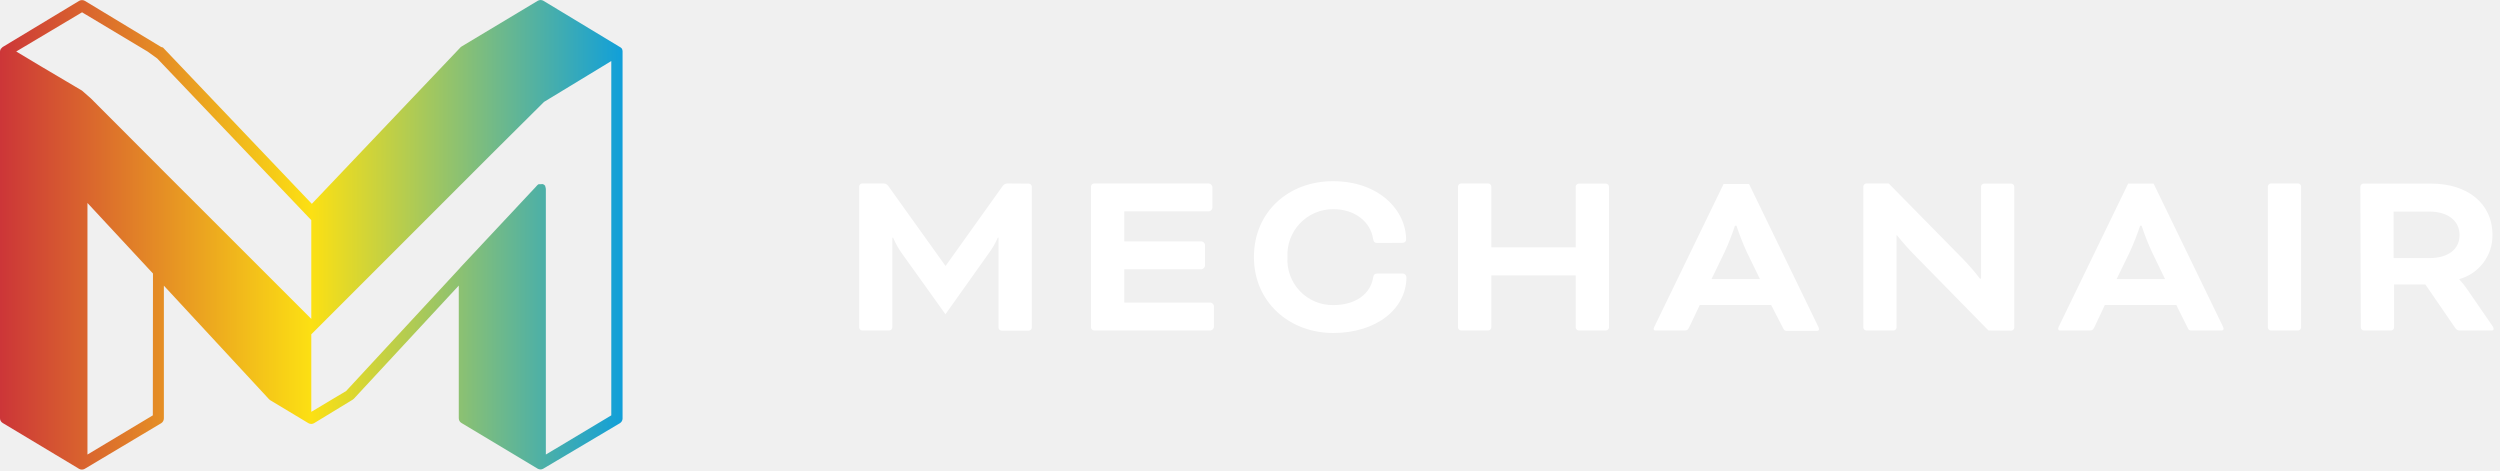
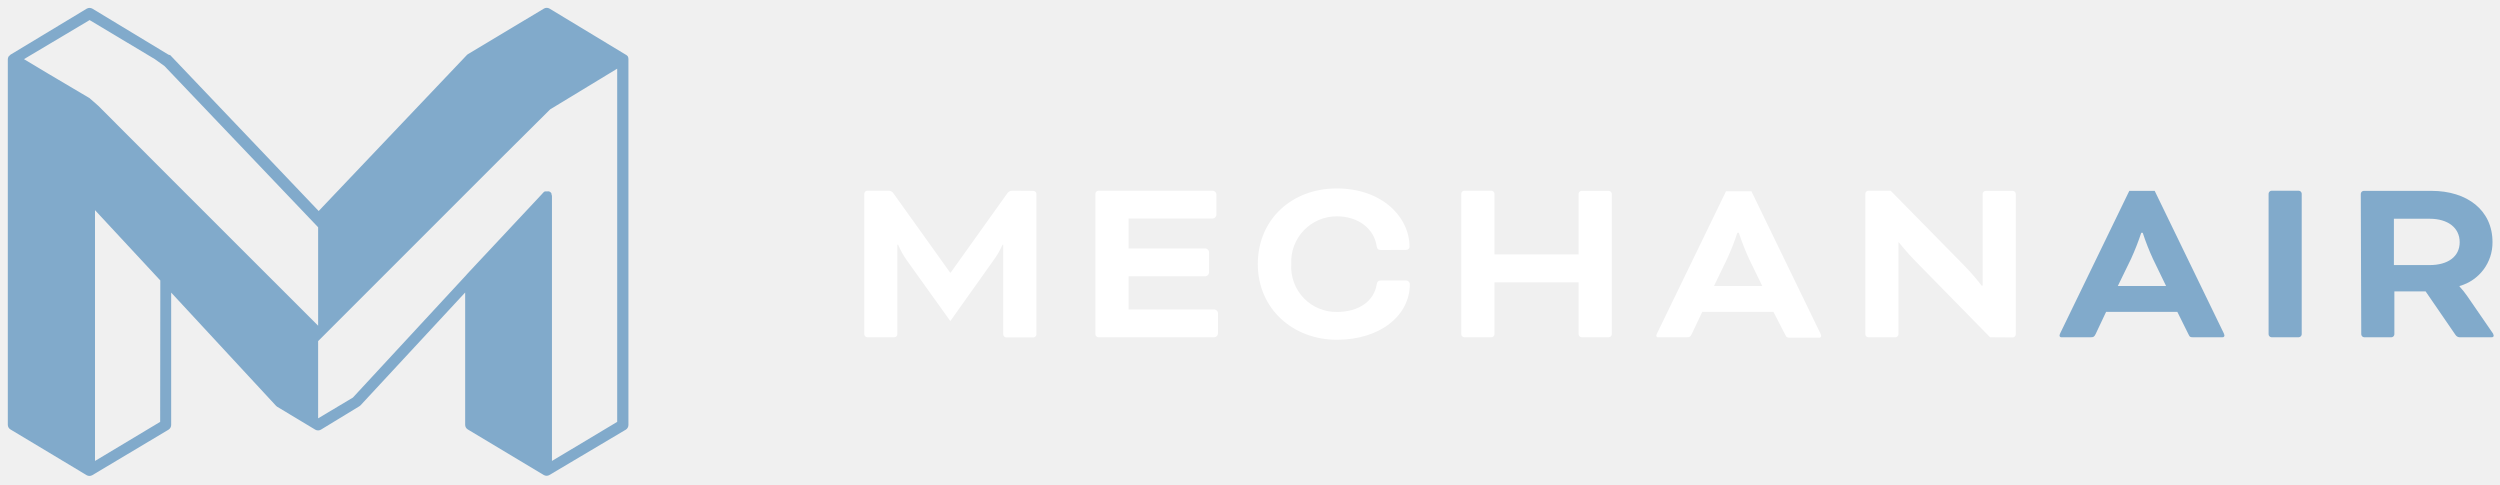
- <svg xmlns="http://www.w3.org/2000/svg" width="319px" height="60px" viewBox="0 0 319 60" version="1.1">
-   <defs>
-     <linearGradient x1="0%" y1="50.008%" x2="100.034%" y2="50.008%" id="linearGradient-1">
-       <stop stop-color="#CC3538" offset="0%" />
-       <stop stop-color="#FCE013" offset="50%" />
-       <stop stop-color="#109FDA" offset="100%" />
-     </linearGradient>
-   </defs>
+ <svg xmlns="http://www.w3.org/2000/svg" width="320px" height="62px" viewBox="0 0 320 62" version="1.1">
  <g id="Symbols" stroke="none" stroke-width="1" fill="none" fill-rule="evenodd">
-     <g id="Header" transform="translate(-79, -71)" fill-rule="nonzero">
-       <g id="logo" transform="translate(79, 71)">
-         <path d="M79.35,6.2 C79.326,6.171 79.299,6.144 79.27,6.12 C79.221,6.07 79.164,6.029 79.1,6 L69.34,0.1 C69.118,-0.031 68.842,-0.031 68.62,0.1 L58.9,5.93 L58.9,5.93 L58.79,6.01 L39.79,26.01 L20.79,6.06 L20.57,6 L20.57,6 L10.83,0.11 C10.604,-0.02 10.326,-0.02 10.1,0.11 L0.34,6 C0.273,6.05 0.216,6.111 0.17,6.18 C0.17,6.18 0.11,6.18 0.09,6.26 C0.036,6.355 0.005,6.461 -2.0792199e-05,6.57 L-2.0792199e-05,53.37 C-0.002,53.616 0.128,53.845 0.34,53.97 L10.1,59.83 L10.1,59.83 C10.318,59.949 10.582,59.949 10.8,59.83 L10.8,59.83 L20.57,54 C20.781,53.869 20.909,53.638 20.91,53.39 L20.91,36.45 L34.32,50.93 C34.363,50.981 34.414,51.025 34.47,51.06 L39.36,54 C39.58,54.125 39.85,54.125 40.07,54 C40.07,54 40.07,54 40.07,54 L45,51 L45.15,50.88 L58.54,36.44 L58.54,53.37 C58.538,53.616 58.668,53.845 58.88,53.97 L68.62,59.81 L68.62,59.81 C68.727,59.869 68.848,59.9 68.97,59.9 C69.089,59.899 69.206,59.868 69.31,59.81 L69.31,59.81 L79.1,54 C79.309,53.872 79.438,53.645 79.44,53.4 L79.44,6.55 C79.44,6.428 79.409,6.307 79.35,6.2 L79.35,6.2 Z M19.5,53 L11.16,58 L11.16,27 L11.16,25.9 L19.52,34.9 L19.5,53 Z M21.08,22.06 L11.6,12.56 L10.46,11.56 L5.22,8.46 L2.07,6.57 L10.47,1.57 L18.82,6.57 L20.06,7.46 L39.72,28.09 L39.72,40.69 L21.08,22.06 Z M78,53 L69.65,58 L69.65,24.13 C69.648,24.026 69.624,23.924 69.58,23.83 L69.58,23.73 L69.58,23.73 C69.507,23.627 69.407,23.547 69.29,23.5 C69.211,23.486 69.129,23.486 69.05,23.5 L69,23.5 L68.82,23.5 L68.74,23.5 C68.665,23.538 68.597,23.588 68.54,23.65 L68.54,23.65 L68.36,23.85 L58.73,34.14 C58.73,34.14 58.73,34.2 58.67,34.22 L44.17,49.89 L39.72,52.55 L39.72,42.66 L62.72,19.66 L69.42,13 L78,7.79 L78,53 Z" id="Shape" fill="url(#linearGradient-1)" />
-         <path d="M170.08,23.12 C176.01,23.12 179.42,26.87 179.42,30.58 C179.42,30.8 179.26,30.99 178.92,30.99 L175.74,31 C175.43,31 175.27,30.87 175.21,30.5 C174.9,28.34 172.93,26.69 170.12,26.69 C168.52,26.682 166.987,27.334 165.882,28.492 C164.777,29.65 164.197,31.212 164.28,32.81 C164.182,34.412 164.757,35.983 165.865,37.144 C166.973,38.305 168.515,38.952 170.12,38.93 C172.96,38.93 174.87,37.52 175.21,35.43 C175.27,35.03 175.43,34.9 175.8,34.9 L178.92,34.9 C179.054,34.889 179.187,34.933 179.289,35.021 C179.391,35.11 179.452,35.235 179.46,35.37 C179.46,39.37 175.68,42.49 170.12,42.49 C164.56,42.49 160,38.58 160,32.8 C160,27.02 164.43,23.12 170.08,23.12 Z M223.18,23.48 L231.98,41.62 C232.049,41.737 232.093,41.866 232.11,42 C232.111,42.064 232.083,42.125 232.035,42.167 C232.003,42.195 231.964,42.213 231.923,42.22 L228.14,42.22 C227.77,42.22 227.68,42.22 227.49,41.81 L226,38.92 L216.89,38.92 L215.54,41.76 C215.36,42.13 215.26,42.17 214.89,42.17 L211.2,42.17 C211.104,42.161 211.025,42.093 211,42 C211.021,41.867 211.065,41.738 211.13,41.62 L219.93,23.48 L223.18,23.48 Z M112.75,23.41 C112.986,23.411 113.206,23.526 113.34,23.72 L120.62,33.9 L120.68,33.9 L127.95,23.72 C128.09,23.527 128.312,23.412 128.55,23.41 L131.28,23.43 C131.484,23.444 131.646,23.606 131.66,23.81 L131.66,41.81 C131.646,42.014 131.484,42.176 131.28,42.19 L127.79,42.19 C127.586,42.176 127.424,42.014 127.41,41.81 L127.41,30.33 L127.32,30.33 C127.01,31.038 126.621,31.709 126.16,32.33 L120.64,40.1 L115.08,32.33 C114.635,31.706 114.26,31.035 113.96,30.33 L113.86,30.33 L113.86,41.79 C113.846,41.99 113.69,42.151 113.49,42.17 L110,42.17 C109.798,42.155 109.64,41.992 109.63,41.79 L109.63,23.79 C109.64,23.588 109.798,23.425 110,23.41 L112.75,23.41 Z M241,23.41 L250.46,33.03 C251.237,33.832 251.968,34.676 252.65,35.56 L252.78,35.56 L252.78,23.81 C252.79,23.608 252.948,23.445 253.15,23.43 L256.65,23.43 C256.85,23.449 257.006,23.61 257.02,23.81 L257.02,41.81 C257.006,42.01 256.85,42.171 256.65,42.19 L253.73,42.17 L244.17,32.42 C243.17,31.42 242.05,30.02 242.05,30.02 L242,30.02 L242,41.79 C241.99,41.992 241.832,42.155 241.63,42.17 L238.13,42.17 C237.93,42.151 237.774,41.99 237.76,41.79 L237.76,23.79 C237.774,23.59 237.93,23.429 238.13,23.41 L241,23.41 Z M189.91,23.41 C190.114,23.424 190.276,23.586 190.29,23.79 L190.29,31.56 L201.06,31.56 L201.06,23.81 C201.074,23.61 201.23,23.449 201.43,23.43 L204.93,23.43 C205.134,23.444 205.296,23.606 205.31,23.81 L205.31,41.79 C205.296,41.994 205.134,42.156 204.93,42.17 L201.43,42.17 C201.23,42.151 201.074,41.99 201.06,41.79 L201.06,35.14 L190.29,35.14 L190.29,41.79 C190.276,41.994 190.114,42.156 189.91,42.17 L186.42,42.17 C186.216,42.156 186.054,41.994 186.04,41.79 L186.04,23.79 C186.054,23.586 186.216,23.424 186.42,23.41 L189.91,23.41 Z M274.8,23.43 L283.6,41.57 C283.665,41.688 283.709,41.817 283.73,41.95 C283.728,42.013 283.699,42.072 283.652,42.114 C283.605,42.155 283.543,42.176 283.48,42.17 L279.76,42.17 C279.39,42.17 279.29,42.17 279.11,41.76 L277.7,38.92 L268.58,38.92 L267.24,41.76 C267.05,42.13 266.96,42.17 266.59,42.17 L262.87,42.17 C262.807,42.179 262.743,42.159 262.695,42.117 C262.647,42.075 262.619,42.014 262.62,41.95 C262.637,41.816 262.681,41.687 262.75,41.57 L271.55,23.43 L274.8,23.43 Z M293.25,23.41 C293.45,23.429 293.606,23.59 293.62,23.79 L293.62,41.79 C293.606,41.99 293.45,42.151 293.25,42.17 L289.75,42.17 C289.548,42.155 289.39,41.992 289.38,41.79 L289.38,23.79 C289.39,23.588 289.548,23.425 289.75,23.41 L293.25,23.41 Z M310.23,23.43 C314.79,23.43 318.04,25.9 318.04,29.99 C318.068,32.603 316.337,34.908 313.82,35.61 L313.82,35.67 C314.184,36.061 314.518,36.479 314.82,36.92 L318,41.54 C318.104,41.654 318.17,41.797 318.19,41.95 C318.19,42.07 318.13,42.17 317.94,42.17 L313.79,42.17 C313.583,42.146 313.399,42.028 313.29,41.85 L309.48,36.3 L305.48,36.3 L305.48,41.79 C305.47,41.992 305.312,42.155 305.11,42.17 L301.61,42.17 C301.408,42.155 301.25,41.992 301.24,41.79 L301.18,23.81 C301.19,23.608 301.348,23.445 301.55,23.43 L310.23,23.43 Z M154.26,23.41 C154.486,23.446 154.664,23.624 154.7,23.85 L154.7,26.53 C154.664,26.756 154.486,26.934 154.26,26.97 L143.46,26.97 L143.46,30.8 L153.32,30.8 C153.546,30.836 153.724,31.014 153.76,31.24 L153.76,33.92 C153.724,34.146 153.546,34.324 153.32,34.36 L143.46,34.36 L143.46,38.61 L154.46,38.61 C154.683,38.645 154.86,38.817 154.9,39.04 L154.9,41.73 C154.864,41.956 154.686,42.134 154.46,42.17 L139.59,42.17 C139.386,42.156 139.224,41.994 139.21,41.79 L139.21,23.79 C139.224,23.586 139.386,23.424 139.59,23.41 L154.26,23.41 Z M221.57,28.8 L221.38,28.8 C221.008,29.938 220.571,31.053 220.07,32.14 L218.39,35.61 L224.57,35.61 L222.88,32.14 C222.384,31.051 221.947,29.936 221.57,28.8 Z M273.27,28.8 L273.08,28.8 C272.703,29.936 272.266,31.051 271.77,32.14 L270.08,35.61 L276.26,35.61 L274.58,32.14 C274.079,31.053 273.642,29.938 273.27,28.8 Z M310,27 L305.42,27 L305.42,32.93 L310,32.93 C312.34,32.93 313.84,31.84 313.84,30 C313.84,28.16 312.34,27 310,27 Z" id="Combined-Shape" fill="#FFFFFF" />
+     <g id="Header" transform="translate(-78, -70)" fill-rule="nonzero">
+       <g id="logo" transform="translate(78, 70)">
+         <g id="Group-2" transform="translate(0.619981, 0.41)">
+           <path d="M79.73,6.79 C79.706,6.761 79.679,6.734 79.65,6.71 C79.602,6.66 79.544,6.619 79.48,6.59 L69.72,0.69 C69.498,0.559 69.222,0.559 69,0.69 L59.28,6.52 L59.28,6.52 L59.17,6.6 L40.17,26.6 L21.17,6.65 L20.95,6.59 L20.95,6.59 L11.21,0.7 C10.984,0.57 10.706,0.57 10.48,0.7 L0.72,6.59 C0.654,6.64 0.596,6.701 0.55,6.77 C0.55,6.77 0.49,6.77 0.47,6.85 C0.416,6.945 0.385,7.051 0.38,7.16 L0.38,53.96 C0.378,54.206 0.508,54.435 0.72,54.56 L10.48,60.42 L10.48,60.42 C10.698,60.539 10.962,60.539 11.18,60.42 L11.18,60.42 L20.95,54.59 C21.161,54.459 21.289,54.228 21.29,53.98 L21.29,37.04 L34.7,51.52 C34.743,51.571 34.794,51.615 34.85,51.65 L39.74,54.59 C39.96,54.715 40.23,54.715 40.45,54.59 C40.45,54.59 40.45,54.59 40.45,54.59 L45.38,51.59 L45.53,51.47 L58.92,37.03 L58.92,53.96 C58.918,54.206 59.048,54.435 59.26,54.56 L69,60.4 L69,60.4 C69.107,60.459 69.228,60.49 69.35,60.49 C69.469,60.489 69.586,60.458 69.69,60.4 L69.69,60.4 L79.48,54.59 C79.689,54.462 79.818,54.235 79.82,53.99 L79.82,7.14 C79.82,7.018 79.789,6.897 79.73,6.79 L79.73,6.79 Z M19.88,53.59 L11.54,58.59 L11.54,27.59 L11.54,26.49 L19.9,35.49 L19.88,53.59 Z M21.46,22.65 L11.98,13.15 L10.84,12.15 L5.6,9.05 L2.45,7.16 L10.85,2.16 L19.2,7.16 L20.44,8.05 L40.1,28.68 L40.1,41.28 L21.46,22.65 Z M78.38,53.59 L70.03,58.59 L70.03,24.72 C70.028,24.616 70.004,24.514 69.96,24.42 L69.96,24.32 L69.96,24.32 C69.887,24.217 69.787,24.137 69.67,24.09 C69.591,24.076 69.509,24.076 69.43,24.09 L69.38,24.09 L69.2,24.09 L69.12,24.09 C69.045,24.128 68.977,24.178 68.92,24.24 L68.92,24.24 L68.74,24.44 L59.11,34.73 C59.11,34.73 59.11,34.79 59.05,34.81 L44.55,50.48 L40.1,53.14 L40.1,43.25 L63.1,20.25 L69.8,13.59 L78.38,8.38 L78.38,53.59 Z" id="Shape" fill="#81AACB" />
+           <path d="M131.66,24.02 C131.864,24.034 132.026,24.196 132.04,24.4 L132.04,42.4 C132.026,42.604 131.864,42.766 131.66,42.78 L128.17,42.78 C127.966,42.766 127.804,42.604 127.79,42.4 L127.79,30.92 L127.7,30.92 C127.39,31.628 127.001,32.299 126.54,32.92 L121.02,40.69 L115.46,32.92 C115.015,32.296 114.64,31.625 114.34,30.92 L114.24,30.92 L114.24,42.38 C114.226,42.58 114.07,42.741 113.87,42.76 L110.38,42.76 C110.178,42.745 110.02,42.582 110.01,42.38 L110.01,24.38 C110.02,24.178 110.178,24.015 110.38,24 L113.13,24 C113.366,24.001 113.586,24.116 113.72,24.31 L121,34.49 L121.06,34.49 L128.33,24.31 C128.47,24.117 128.692,24.002 128.93,24 L131.66,24.02 Z" id="Path" fill="#FFFFFF" />
+           <path d="M143.84,34.95 L143.84,39.2 L154.84,39.2 C155.063,39.235 155.24,39.407 155.28,39.63 L155.28,42.32 C155.244,42.546 155.066,42.724 154.84,42.76 L139.97,42.76 C139.766,42.746 139.604,42.584 139.59,42.38 L139.59,24.38 C139.604,24.176 139.766,24.014 139.97,24 L154.64,24 C154.866,24.036 155.044,24.214 155.08,24.44 L155.08,27.12 C155.044,27.346 154.866,27.524 154.64,27.56 L143.84,27.56 L143.84,31.39 L153.7,31.39 C153.926,31.426 154.104,31.604 154.14,31.83 L154.14,34.51 C154.104,34.736 153.926,34.914 153.7,34.95 L143.84,34.95 Z" id="Path" fill="#FFFFFF" />
+           <path d="M176.12,31.59 C175.81,31.59 175.65,31.46 175.59,31.09 C175.28,28.93 173.31,27.28 170.5,27.28 C168.9,27.272 167.367,27.924 166.262,29.082 C165.157,30.24 164.578,31.802 164.66,33.4 C164.562,35.002 165.137,36.573 166.245,37.734 C167.353,38.895 168.895,39.542 170.5,39.52 C173.34,39.52 175.25,38.11 175.59,36.02 C175.65,35.62 175.81,35.49 176.18,35.49 L179.3,35.49 C179.434,35.479 179.567,35.523 179.669,35.611 C179.771,35.7 179.832,35.825 179.84,35.96 C179.84,39.96 176.06,43.08 170.5,43.08 C164.94,43.08 160.38,39.17 160.38,33.39 C160.38,27.61 164.81,23.71 170.46,23.71 C176.39,23.71 179.8,27.46 179.8,31.17 C179.8,31.39 179.64,31.58 179.3,31.58 L176.12,31.59 Z" id="Path" fill="#FFFFFF" />
+           <path d="M205.69,42.38 C205.676,42.584 205.514,42.746 205.31,42.76 L201.81,42.76 C201.61,42.741 201.454,42.58 201.44,42.38 L201.44,35.73 L190.67,35.73 L190.67,42.38 C190.656,42.584 190.494,42.746 190.29,42.76 L186.8,42.76 C186.596,42.746 186.434,42.584 186.42,42.38 L186.42,24.38 C186.434,24.176 186.596,24.014 186.8,24 L190.29,24 C190.494,24.014 190.656,24.176 190.67,24.38 L190.67,32.15 L201.44,32.15 L201.44,24.4 C201.454,24.2 201.61,24.039 201.81,24.02 L205.31,24.02 C205.514,24.034 205.676,24.196 205.69,24.4 L205.69,42.38 Z" id="Path" fill="#FFFFFF" />
+           <path d="M226.38,39.51 L217.27,39.51 L215.92,42.35 C215.74,42.72 215.64,42.76 215.27,42.76 L211.58,42.76 C211.484,42.751 211.405,42.683 211.38,42.59 C211.401,42.457 211.445,42.328 211.51,42.21 L220.31,24.07 L223.56,24.07 L232.36,42.21 C232.429,42.327 232.473,42.456 232.49,42.59 C232.491,42.654 232.463,42.715 232.415,42.757 C232.367,42.799 232.303,42.819 232.24,42.81 L228.52,42.81 C228.15,42.81 228.06,42.81 227.87,42.4 L226.38,39.51 Z M218.77,36.2 L224.95,36.2 L223.26,32.73 C222.764,31.641 222.327,30.526 221.95,29.39 L221.76,29.39 C221.388,30.528 220.951,31.643 220.45,32.73 L218.77,36.2 Z" id="Shape" fill="#FFFFFF" />
+           <path d="M254.11,42.76 L244.55,33.01 C243.55,32.01 242.43,30.61 242.43,30.61 L242.38,30.61 L242.38,42.38 C242.37,42.582 242.212,42.745 242.01,42.76 L238.51,42.76 C238.31,42.741 238.154,42.58 238.14,42.38 L238.14,24.38 C238.154,24.18 238.31,24.019 238.51,24 L241.38,24 L250.84,33.62 C251.617,34.422 252.348,35.266 253.03,36.15 L253.16,36.15 L253.16,24.4 C253.17,24.198 253.328,24.035 253.53,24.02 L257.03,24.02 C257.23,24.039 257.386,24.2 257.4,24.4 L257.4,42.4 C257.386,42.6 257.23,42.761 257.03,42.78 L254.11,42.76 Z" id="Path" fill="#FFFFFF" />
+           <path d="M278.08,39.51 L268.96,39.51 L267.62,42.35 C267.43,42.72 267.34,42.76 266.97,42.76 L263.25,42.76 C263.187,42.769 263.123,42.749 263.075,42.707 C263.027,42.665 262.999,42.604 263,42.54 C263.017,42.406 263.061,42.277 263.13,42.16 L271.93,24.02 L275.18,24.02 L283.98,42.16 C284.045,42.278 284.09,42.407 284.11,42.54 C284.108,42.603 284.079,42.662 284.032,42.704 C283.985,42.745 283.923,42.766 283.86,42.76 L280.14,42.76 C279.77,42.76 279.67,42.76 279.49,42.35 L278.08,39.51 Z M270.46,36.2 L276.64,36.2 L274.96,32.73 C274.459,31.643 274.022,30.528 273.65,29.39 L273.46,29.39 C273.083,30.526 272.646,31.641 272.15,32.73 L270.46,36.2 Z" id="Shape" fill="#81AACB" />
+           <path d="M294,42.38 C293.986,42.58 293.83,42.741 293.63,42.76 L290.13,42.76 C289.928,42.745 289.77,42.582 289.76,42.38 L289.76,24.38 C289.77,24.178 289.928,24.015 290.13,24 L293.63,24 C293.83,24.019 293.986,24.18 294,24.38 L294,42.38 Z" id="Path" fill="#81AACB" />
+           <path d="M301.56,24.4 C301.57,24.198 301.728,24.035 301.93,24.02 L310.61,24.02 C315.17,24.02 318.42,26.49 318.42,30.58 C318.448,33.193 316.717,35.498 314.2,36.2 L314.2,36.26 C314.564,36.651 314.898,37.069 315.2,37.51 L318.38,42.13 C318.484,42.244 318.55,42.387 318.57,42.54 C318.57,42.66 318.51,42.76 318.32,42.76 L314.17,42.76 C313.963,42.736 313.779,42.618 313.67,42.44 L309.86,36.89 L305.86,36.89 L305.86,42.38 C305.85,42.582 305.692,42.745 305.49,42.76 L301.99,42.76 C301.788,42.745 301.63,42.582 301.62,42.38 L301.56,24.4 Z M305.8,27.59 L305.8,33.52 L310.38,33.52 C312.72,33.52 314.22,32.43 314.22,30.59 C314.22,28.75 312.72,27.59 310.38,27.59 L305.8,27.59 Z" id="Shape" fill="#81AACB" />
+         </g>
      </g>
    </g>
  </g>
</svg>
